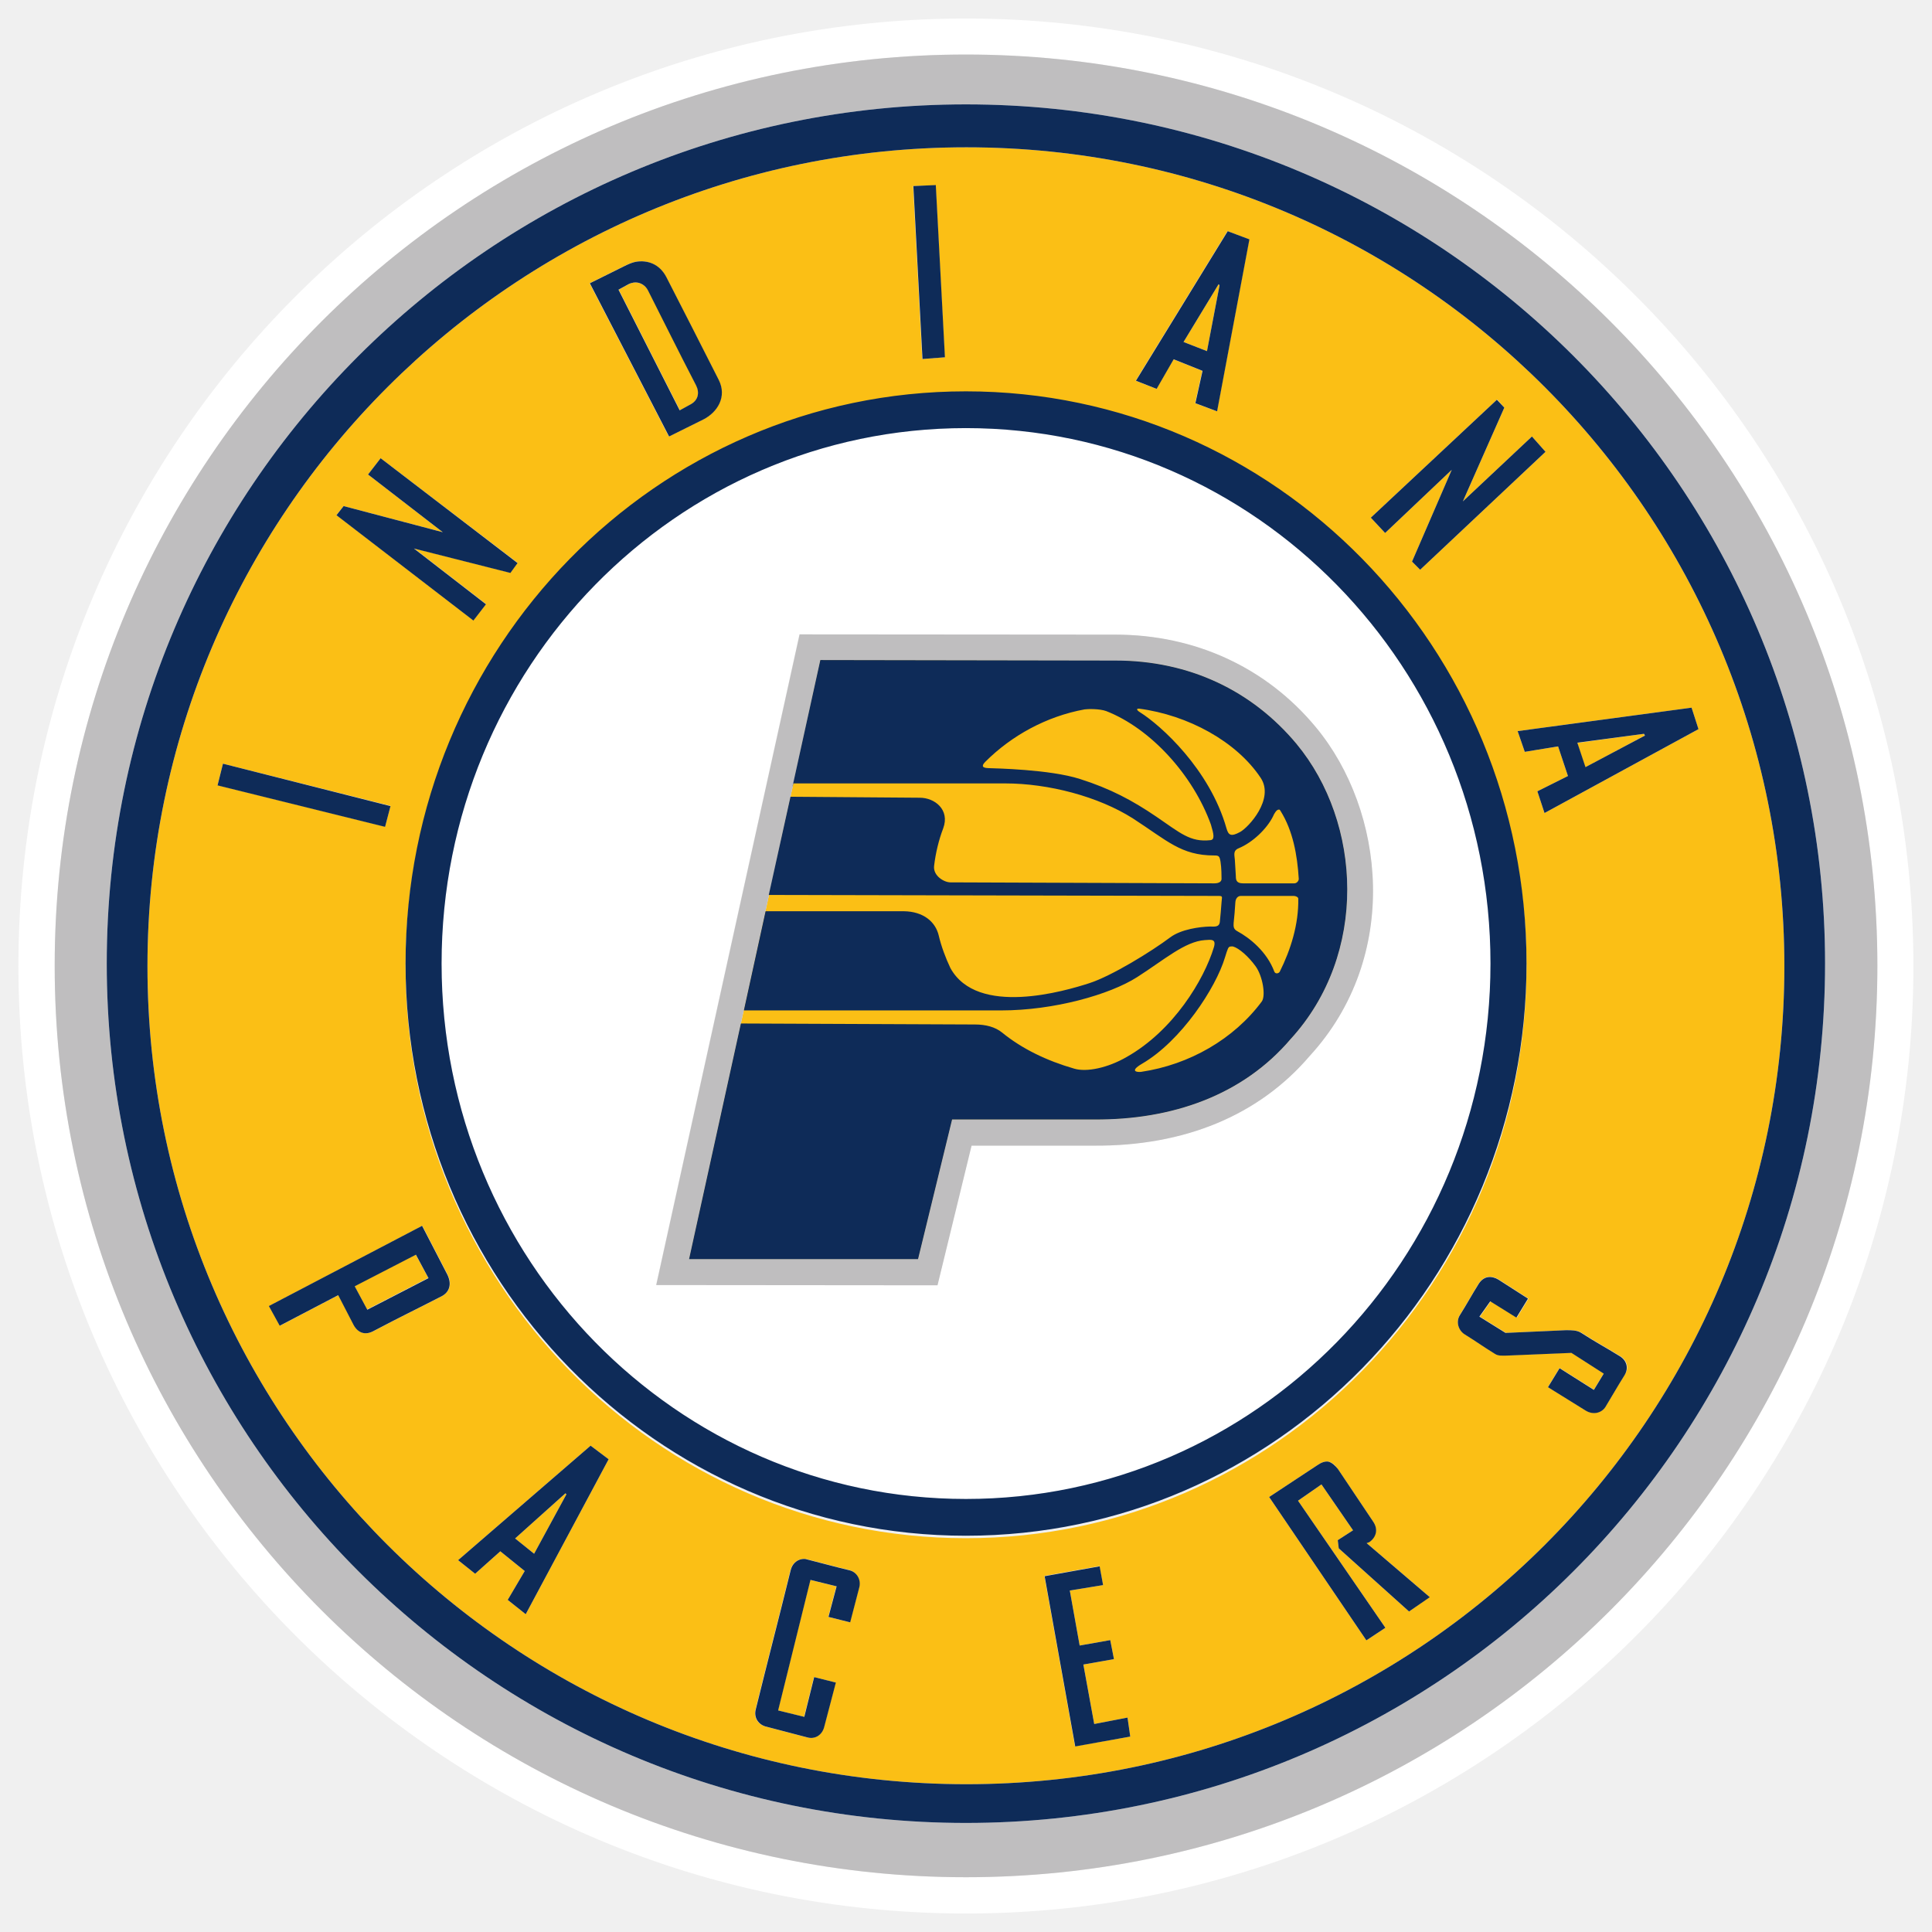
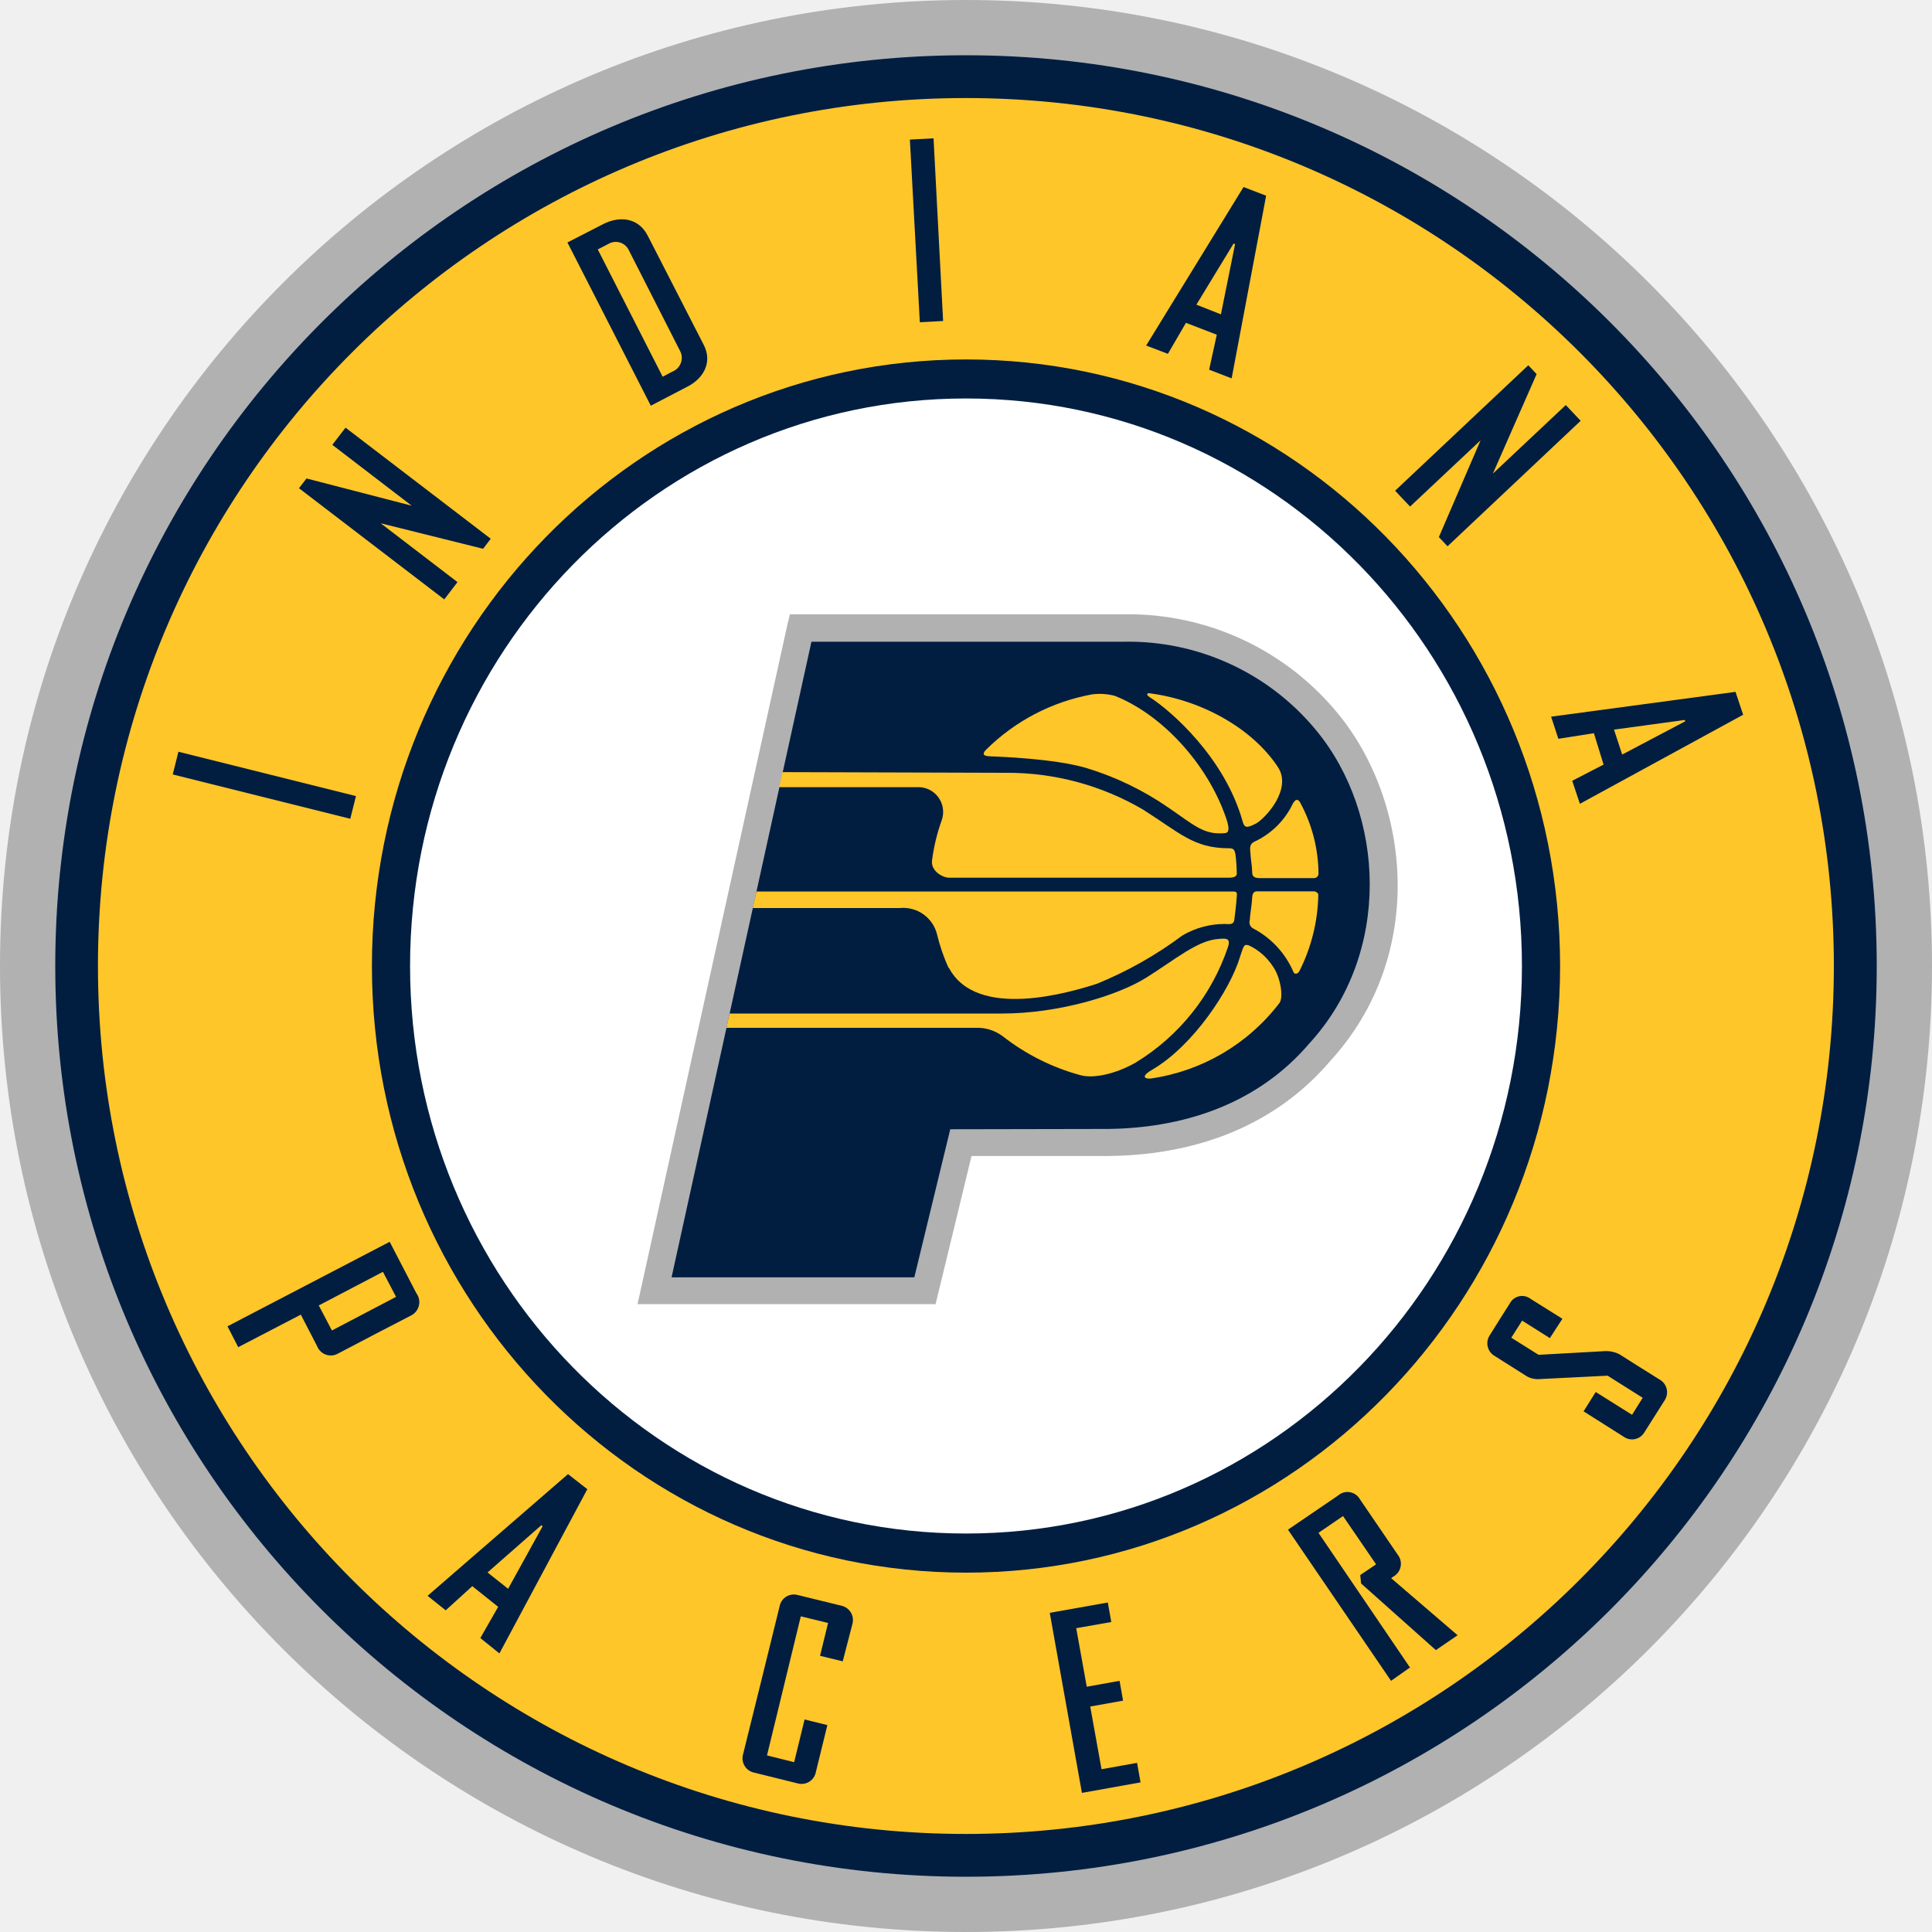
- <svg xmlns="http://www.w3.org/2000/svg" version="1.1" id="Layer_1" x="0px" y="0px" viewBox="0 0 783 783" style="enable-background:new 0 0 783 783;" xml:space="preserve">
-   <style type="text/css">
- 	.st0{fill:#FFFFFF;}
- 	.st1{fill:#FBBF15;}
- 	.st2{fill:#BFBEBF;}
- 	.st3{fill:#0E2B58;}
- </style>
-   <g id="Group" transform="translate(-342.1363,-499.4978)">
-     <path class="st0" d="M733.6,507c-212.1,0-384,171.9-384,384s171.9,384,384,384s384-171.9,384-384S945.7,507,733.6,507z    M733.6,1260.3c-204,0-369.3-165.4-369.3-369.4c0-203.9,165.3-369.3,369.3-369.3S1103,687,1103,890.9   C1103,1094.9,937.6,1260.3,733.6,1260.3z M733.6,673c-117.4,0-212.5,97.1-212.5,217s95.2,217,212.5,217   c117.4,0,212.6-97.1,212.6-217C946.2,770.1,851,673,733.6,673z M872.8,927.5c-20.4,24-50.7,36.6-87.6,36.3c0,0-44.5,0-49.4,0   c-1.2,4.8-13.8,56.6-13.8,56.6l-114-0.1l57.5-261l0.6-2.7l128,0.1c32.3,0.1,61.3,13.4,81.3,37.6C903.4,828,910,887.1,872.8,927.5z" />
-     <path class="st1" d="M984.6,810.5l-3.3-9.9l27-3.7l0.4,0.7L984.6,810.5z M836.4,615.1l-0.4-0.4l-14.2,23.4l9.5,3.7L836.4,615.1z    M485.8,1020.7l5.1,9.5l24.8-12.8l-5.1-9.5L485.8,1020.7z M1065.3,891.1c0,183.3-148.3,331.5-331.5,331.5s-331.9-148.2-331.9-331.5   s148.7-331.9,331.9-331.9C917.1,559.2,1065.3,707.9,1065.3,891.1z M1027.7,786.3l-70.5,9.5l2.9,8.4l13.5-2.2l4,12l-12.4,6.2   l2.9,8.8l62.4-34L1027.7,786.3z M897.7,709.3l5.8,6.2l27-25.6l-16.1,37.2l3.3,3.3l50.8-47.8l-5.5-6.2l-28,26.3l16.8-38l-2.9-3.3   L897.7,709.3z M802.4,653.8l8.4,3.3l6.9-12l11.7,4.7l-2.9,13.1l8.8,3.3l13.1-69.7l-8.8-3.3L802.4,653.8z M712.2,574.9l3.7,70.1   l9.1-0.7l-3.7-69.7L712.2,574.9z M581.1,614.3l32.1,62.1l13.9-6.9c5.7-2.9,9.7-9.2,6.2-16.1c-8.7-17.1-12.4-24.5-21.2-41.6   c-2.8-5.4-7.7-7-12.4-6.2c-1.6,0.3-3.3,1.1-4.7,1.8L581.1,614.3z M478.5,708.2l55.5,42.7l5.1-6.6l-29.2-22.6l39.1,9.9l2.9-4   l-55.5-42.4l-5.1,6.6l30.3,23.4l-40.2-10.6L478.5,708.2z M430.3,817.7l67.9,16.8l2.2-8.4L432.5,809L430.3,817.7z M523.5,1016   l-10.2-19.7l-62.1,32.5l4.4,8l23.7-12.4l6.2,12c1.8,3.4,4.8,4.3,8,2.6c11-5.8,16.7-8.5,27.8-14.2   C524.3,1023.1,525.5,1019.9,523.5,1016z M588.8,1090.9l-7.3-5.5l-53.7,46.4l6.9,5.5l10.2-9.1l9.9,8l-6.9,11.7l7.3,5.8L588.8,1090.9   z M686.3,1135.8c-6.3-1.5-10.8-2.8-17.2-4.4c-0.7-0.2-1.5-0.1-2.2,0c-2.1,0.4-3.8,2-4.4,4.4c-5.5,22.3-8.7,34.3-14.2,56.6   c-0.8,3.3,1.2,6.2,4.4,6.9c6.3,1.6,10.5,2.8,16.8,4.4c3,0.7,5.8-1.1,6.6-4.4l4.7-17.9l-8.8-2.2l-4,16.1l-10.6-2.6l13.1-52.9   l10.6,2.6l-3.3,12.4l8.8,2.2l3.7-14.2C691.1,1139.6,689.3,1136.5,686.3,1135.8z M960.8,891c0-128.1-101.7-231.9-227.2-231.9   c-125.4,0-227.1,103.8-227.1,231.9s101.7,231.9,227.1,231.9C859.1,1122.9,960.8,1019.1,960.8,891z M800.2,1203.3l-1.1-7.7   l-13.5,2.6l-4.4-24.1l12.4-2.2l-1.5-7.7l-12.4,2.2l-4-22.3l13.5-2.2l-1.5-7.7l-22.3,4l12.4,69L800.2,1203.3z M921.5,1146.7   l-25.6-21.9l1.1-0.4c2.7-1.9,3.8-5.1,1.5-8.4c-5.4-8-8.8-13.2-14.2-21.2c-0.9-1.3-2.2-2.6-3.7-2.9s-3,0.3-4.7,1.5l-19.4,12.8   l39.4,58.1l7.7-5.1l-35.4-51.5l9.5-6.6l12.8,18.6l-6.2,4l0.4,3.3l28.5,25.6L921.5,1146.7z M998.9,1049.2c-6.6-4.1-9.2-5.3-15.7-9.5   c-1.7-1.1-3.8-1.1-6.2-1.1l-24.5,1.1l-10.6-6.6l4.4-6.2l10.6,6.6l4.7-7.7l-12-7.7c-1.4-0.9-3-1.3-4.4-1.1s-2.7,1.1-3.7,2.6   c-2.9,4.6-4.8,8.2-7.7,12.8c-1.7,2.7-0.6,6.1,1.8,7.7c5.3,3.3,7.4,4.9,12.4,8c1.4,0.9,2.9,0.7,4.7,0.7l26.3-1.1l13.1,8.4l-4,6.6   l-13.9-8.8l-4.7,7.7l15.3,9.5c3.1,1.9,6.5,0.9,8-1.5c2.8-4.6,4.8-8.2,7.7-12.8C1002.5,1054,1001.6,1050.9,998.9,1049.2z    M621.7,663.6c3.7-1.9,4-5.2,2.6-8c-7.2-14.2-12.1-24.1-19.4-38.3c-1.2-2.3-3.6-3.5-5.8-3.3c-0.8,0.1-1.4,0.3-2.2,0.7l-4,2.2   l24.8,48.9L621.7,663.6z M550.9,1123l7.7,6.2l13.1-24.1l-0.4-0.4L550.9,1123z M794.2,767.2L674.6,767l-28.1,128.6l-25.1,114.2h92.8   l13.8-56.6h57.6c31.6,0.2,60.2-9.8,79.6-32.6c31.5-34.4,28.9-87.6,2.4-119.6C849.5,779.3,824,767.2,794.2,767.2z" />
-     <path class="st2" d="M733.6,521.6c-204,0-369.3,165.4-369.3,369.3c0,204,165.3,369.4,369.3,369.4S1103,1094.9,1103,890.9   C1103,687,937.6,521.6,733.6,521.6z M733.6,1238.3c-192.3,0-348.2-156-348.2-348.3s155.9-348.2,348.2-348.2   c192.4,0,348.2,155.9,348.2,348.2C1081.8,1082.4,925.9,1238.3,733.6,1238.3z M794.2,756.7l-128-0.1l-0.6,2.7l-57.5,261l114,0.1   c0,0,12.6-51.8,13.8-56.6c4.9,0,49.4,0,49.4,0c36.9,0.3,67.1-12.3,87.6-36.3c37.1-40.4,30.5-99.5,2.6-133.2   C855.5,770.1,826.6,756.7,794.2,756.7z M865.2,920.6c-19.4,22.8-48,32.8-79.6,32.6H728l-13.8,56.6h-92.8l25.1-114.2L674.6,767   l119.6,0.2c29.8,0,55.3,12.1,73.4,33.8C894.1,833,896.7,886.2,865.2,920.6z" />
-     <path class="st3" d="M534,751l-55.5-42.7l2.9-3.7l40.2,10.6l-30.3-23.4l5.1-6.6l55.5,42.5l-2.9,4l-39.1-9.9l29.2,22.6L534,751z    M810.9,657.1l-8.4-3.3l37.2-60.6l8.8,3.3l-13.1,69.7l-8.8-3.3l2.9-13.1l-11.7-4.7L810.9,657.1z M821.8,638.1l9.5,3.7l5.1-26.7   l-0.4-0.4L821.8,638.1z M613.3,676.4l-32.1-62.1l13.9-6.9c1.4-0.7,3.1-1.5,4.7-1.8c4.7-0.8,9.6,0.8,12.4,6.2   c8.8,17.1,12.5,24.5,21.2,41.6c3.5,6.9-0.5,13.2-6.2,16.1L613.3,676.4z M592.8,616.9l24.8,48.9l4-2.2c3.7-1.8,4.1-5.1,2.6-8   c-7.3-14.1-12.2-24.1-19.4-38.3c-1.1-2.3-3.5-3.6-5.8-3.3c-0.7,0.1-1.4,0.3-2.2,0.7L592.8,616.9z M930.5,689.9l-16.1,37.2l3.3,3.3   l50.8-47.8l-5.5-6.2l-28,26.3l16.8-38l-3-3.2l-51.1,47.8l5.8,6.2L930.5,689.9z M725.1,644.3l-3.7-69.8l-9.1,0.4L716,645   L725.1,644.3z M957.2,795.8l70.5-9.5l2.8,8.7l-62.4,34l-2.9-8.8l12.4-6.2l-4-12l-13.5,2.2L957.2,795.8z M981.4,800.5l3.3,9.9   l24.1-12.8l-0.4-0.7L981.4,800.5z M897.1,1124.5c2.7-1.9,3.8-5.1,1.5-8.4c-5.4-8-8.8-13.2-14.2-21.2c-1.1-1.4-2.4-2.6-3.8-3   c-1.4-0.3-3,0.3-4.7,1.5l-19.4,12.8l39.4,58.1l7.7-5.1l-35.4-51.5l9.5-6.6l12.8,18.6l-6.2,4l0.4,3.3l28.5,25.6l8.4-5.8l-25.6-21.9   L897.1,1124.5z M998.7,1049.2c-6.6-4.1-9.2-5.3-15.7-9.5c-1.7-1.1-3.8-1.1-6.2-1.1l-24.5,1.1l-10.6-6.6l4.4-6.2l10.6,6.6l4.7-7.7   l-12-7.7c-1.3-0.8-2.8-1.2-4.2-1s-2.7,1.1-3.7,2.6c-2.9,4.6-4.8,8.2-7.7,12.8c-1.7,2.7-0.6,6.1,1.8,7.7c5.3,3.3,7.4,4.9,12.4,8   c1.4,0.9,2.9,0.7,4.7,0.7l26.3-1.1l13.1,8.4l-4,6.6l-13.9-8.8l-4.7,7.7l15.3,9.5c3.1,1.9,6.5,0.9,8-1.5c2.8-4.6,4.8-8.2,7.7-12.8   C1002.3,1054,1001.4,1050.9,998.7,1049.2z M733.6,1121.9c-125.4,0-227.1-103.8-227.1-231.9s101.7-231.9,227.1-231.9   c125.5,0,227.2,103.8,227.2,231.9S859.1,1121.9,733.6,1121.9z M946.2,890c0-119.9-95.2-217-212.6-217s-212.5,97.1-212.5,217   s95.2,217,212.5,217C851,1107,946.2,1009.9,946.2,890z M500.4,826.2L432.5,809l-2.2,8.8l67.9,16.8L500.4,826.2z M1081.8,890   c0,192.4-155.9,348.3-348.2,348.3s-348.2-156-348.2-348.3s155.9-348.2,348.2-348.2C926,541.8,1081.8,697.7,1081.8,890z    M1065.3,891.1c0-183.2-148.2-331.9-331.5-331.9c-183.2,0-331.9,148.6-331.9,331.9s148.7,331.5,331.9,331.5   S1065.3,1074.4,1065.3,891.1z M785.6,1198.2l-4.4-24.1l12.4-2.2l-1.5-7.7l-12.4,2.2l-4-22.3l13.5-2.2l-1.4-7.6l-22.3,4l12.4,69   l22.3-4l-1.1-7.7L785.6,1198.2z M581.5,1085.4l7.3,5.5l-33.6,62.8l-7.3-5.8l6.9-11.7l-9.9-8l-10.2,9.1l-6.9-5.5L581.5,1085.4z    M571.7,1105.1l-0.4-0.4l-20.4,18.3l7.7,6.2L571.7,1105.1z M523.4,1016c2,4,0.8,7.2-2.2,8.8c-11.1,5.7-16.8,8.4-27.8,14.2   c-3.2,1.7-6.2,0.8-8-2.6l-6.2-12l-23.7,12.4l-4.4-8l62.1-32.5L523.4,1016z M515.8,1017.5l-5.1-9.5l-24.8,12.8l5.1,9.5L515.8,1017.5   z M686.4,1135.9c-6.3-1.5-10.8-2.8-17.2-4.4c-0.8-0.3-1.5-0.2-2.2-0.1c-2.1,0.4-3.8,2-4.4,4.4c-5.5,22.3-8.7,34.3-14.2,56.6   c-0.8,3.3,1.2,6.2,4.4,6.9c6.3,1.6,10.5,2.8,16.8,4.4c3,0.7,5.8-1.1,6.6-4.4l4.7-17.9l-8.8-2.2l-4,16.1l-10.6-2.6l13.1-52.9   l10.6,2.6l-3.3,12.4l8.8,2.2l3.7-14.2C691.2,1139.7,689.4,1136.6,686.4,1135.9z M865.2,920.6c-19.4,22.8-48,32.8-79.6,32.6H728   l-13.8,56.6h-92.8l21-95.5l94.9,0.4c4.3,0,8.2,1,11,3.3c8.1,6.6,18.1,11.4,29.2,14.6c5,1.5,13.6-0.3,21.2-4.7   c19-10.7,31.4-31.3,35.4-44.5c1-3.4-1-3.1-3.7-2.9c-8.1,0.6-16.3,7.9-27.4,15S769.3,909,747.9,909H643.6l8.8-40.2h56   c8,0.1,12.9,4.3,14.2,9.9c1,4.3,2.8,9.1,4.7,13.1c10.9,19.9,46.6,9.3,56.2,6.2c9.1-2.9,25.3-12.9,32.9-18.6   c4.4-3.3,12-4.3,16.1-4.4c1.7,0,3.7,0.4,4-1.8c0.2-2.1,0.6-6,0.7-8c0.1-2.1,0.7-2.6-1.1-2.6l-182.4-0.4l8.8-39.8l52.4,0.4   c6,0,12.3,4.8,9.5,12.4c-1.8,4.7-3.1,10.1-3.7,15.3c-0.4,4,4.1,6.6,6.6,6.6l107,0.4c2,0,2.9-0.8,2.9-1.8c0-0.9,0-4.4-0.4-6.9   c-0.4-2.4-0.7-2.6-2.6-2.6c-13.4,0-19-6-32.9-15c-14-8.9-34.2-14.2-51.8-14.2h-85.8l-0.5,1.8l11.4-51.8l119.6,0.2   c29.8,0,55.3,12.1,73.4,33.8C894.1,833,896.7,886.2,865.2,920.6z M858,830.5c-2.5,4.9-8.1,10.4-13.9,12.8c-2.4,1-1.6,2.9-1.5,4.7   s0.3,5.1,0.4,6.6c0,1.5,0.2,2.9,2.9,2.9h20.8c1,0,1.8-1,1.8-1.8c-0.6-9.8-2.4-19.5-7.3-27.4c-0.3-0.5-0.4-0.7-0.7-0.7   C859.5,827.5,858.5,829.3,858,830.5z M832.9,833.7c-7.2-20-24.3-38.9-42.4-46c-2.7-1-7.5-0.9-8.8-0.7   c-15.4,2.8-29.6,10.6-40.2,21.2c-1.3,1.3-1.8,2.5,1.1,2.6c2.8,0.1,25,0.5,37.2,4.4c12.3,3.9,21.3,8.7,31,15.3s13.7,10.4,21.9,9.5   C834.5,839.8,834.1,837.7,832.9,833.7z M839.2,835.2c0.8,2.8,1.8,3.5,5.5,1.5c3.5-1.9,14-13.4,8.4-21.9   c-9.8-14.8-29.5-25.5-49.3-28.1c-1.1-0.1-1.2,0.5,0.4,1.5C812.5,793.4,832.4,811.2,839.2,835.2z M851,891.1c-2.9-4-6.7-7.3-9.1-8   c-0.5-0.1-0.8,0-1.1,0c-0.9,0.1-1.1,0.9-2.2,4.4c-3.7,12.4-17.8,33.9-33.6,43.1c-5.3,3.1-2,3.5-0.4,3.3   c19.6-2.9,37.6-13.3,48.9-28.5C855.2,903.1,853.9,895.1,851,891.1z M868.3,863.7c0-0.6-1-1.1-1.8-1.1H845c-1.2,0-2.1,1-2.2,2.6   c-0.1,2-0.5,6.9-0.7,8.4c-0.1,1.5,0,2.5,1.5,3.3c5,2.7,12,8.3,15,16.4c0.5,1.1,1.8,0.7,2.2,0C865.2,884.5,868.5,874.1,868.3,863.7z   " />
-   </g>
+ <svg xmlns="http://www.w3.org/2000/svg" id="Layer_1" data-name="Layer 1" viewBox="0 0 200 200">
+   <defs>
+     <style>.cls-1{fill:#b1b1b1;}.cls-2{fill:#011e41;}.cls-3{fill:#ffc629;}.cls-4{fill:#fff;}</style>
+   </defs>
+   <path class="cls-1" d="M200,100A100,100,0,1,1,100,0,100,100,0,0,1,200,100Z" />
+   <path class="cls-2" d="M194.28,100A94.28,94.28,0,1,1,100,5.72,94.29,94.29,0,0,1,194.28,100Z" />
+   <path class="cls-3" d="M100,10.15A89.85,89.85,0,1,0,189.84,100,89.85,89.85,0,0,0,100,10.15Z" />
+   <path class="cls-2" d="M161.5,100c0,34.67-27.54,62.8-61.5,62.8S38.5,134.67,38.5,100,66,37.21,100,37.21,161.5,65.32,161.5,100Z" />
+   <path class="cls-4" d="M157.55,100c0,32.45-25.76,58.75-57.55,58.75S42.45,132.45,42.45,100,68.21,41.25,100,41.25s57.55,26.3,57.55,58.75Z" />
+   <polygon class="cls-2" points="36.85 82.41 36.26 84.76 17.88 80.17 18.47 77.82 36.85 82.41 36.85 82.41" />
+   <polygon class="cls-2" points="39.41 54.17 47.36 60.26 45.99 62.05 30.95 50.54 31.73 49.53 42.62 52.35 34.4 46.05 35.77 44.27 50.8 55.77 50.01 56.81 39.41 54.17 39.41 54.17" />
+   <path class="cls-2" d="M58.74,25.1l3.74-1.92c1.6-.81,3.59-.71,4.58,1.23,2.37,4.63,3.42,6.68,5.8,11.31.94,1.86-.12,3.49-1.65,4.28l-3.84,2L58.74,25.1ZM68.6,39l1-.53a1.53,1.53,0,0,0,.78-2.18L65.09,25.89A1.49,1.49,0,0,0,63,25.24l-1.12.58L68.6,39Z" />
+   <polygon class="cls-2" points="97.63 33.23 95.22 33.36 94.19 14.45 96.64 14.32 97.63 33.23 97.63 33.23" />
+   <path class="cls-2" d="M125.17,38.27l.79-3.62-3.19-1.23-1.87,3.21-2.25-.86,10.08-16.41,2.34.9L127.5,39.17l-2.33-.9Zm2.68-13-.15-.06-3.85,6.33,2.54,1,1.46-7.25Z" />
+   <polygon class="cls-2" points="153.27 45.58 145.97 52.44 144.42 50.8 158.21 37.81 159.07 38.73 154.54 49.03 162.09 41.93 163.63 43.56 149.85 56.55 148.95 55.6 153.27 45.58 153.27 45.58" />
+   <path class="cls-2" d="M162.73,80.84,166,79.15,165,75.9l-3.68.58-.75-2.29,19.09-2.57.79,2.37-16.9,9.22-.79-2.37Zm11.74-6.14-.06-.17-7.33,1,.85,2.58,6.54-3.45Z" />
+   <path class="cls-2" d="M24.66,139.46l-1.11-2.16,16.79-8.75,2.76,5.32a1.55,1.55,0,0,1-.57,2.32c-3,1.55-4.52,2.34-7.5,3.91a1.52,1.52,0,0,1-2.2-.74l-1.69-3.27-6.48,3.37ZM33,135.14l1.36,2.59L41,134.25l-1.36-2.59L33,135.14Z" />
+   <path class="cls-2" d="M49.73,169.56l1.84-3.22-2.68-2.14-2.75,2.5-1.88-1.5L58.8,152.6l2,1.56-9.1,17-1.94-1.56ZM56.17,158l-.13-.11-5.57,4.89,2.13,1.69L56.17,158Z" />
+   <path class="cls-2" d="M83.29,178l2.36.58-1.2,4.89a1.5,1.5,0,0,1-1.82,1.16l-4.57-1.13a1.51,1.51,0,0,1-1.14-1.89c1.5-6,2.3-9.31,3.79-15.35a1.5,1.5,0,0,1,1.81-1.16l4.65,1.14a1.52,1.52,0,0,1,1.07,1.88l-1,3.86-2.35-.57.83-3.4-2.82-.69L79.4,181.72l2.81.7L83.29,178Z" />
+   <polygon class="cls-2" points="118.07 184.51 112 185.6 108.67 166.96 114.68 165.89 115.04 167.91 111.41 168.55 112.5 174.61 115.9 174 116.26 176.05 112.86 176.66 114.03 183.15 117.71 182.49 118.07 184.51 118.07 184.51" />
+   <path class="cls-2" d="M146,172.59,144,174l-10.67-15.65,5.18-3.53a1.48,1.48,0,0,1,2.26.37c1.48,2.16,2.45,3.58,3.92,5.75a1.51,1.51,0,0,1-.44,2.26l-.24.17,6.88,5.91-2.25,1.54-7.74-6.9-.09-.87,1.64-1.11-3.42-5-2.54,1.74,9.51,14Z" />
+   <path class="cls-2" d="M165.19,144.1l3.76,2.36,1.1-1.76-3.63-2.29-7,.35a2.36,2.36,0,0,1-1.32-.26l-3.42-2.16a1.51,1.51,0,0,1-.49-2.07c.77-1.24,1.36-2.16,2.14-3.4a1.43,1.43,0,0,1,2.12-.41l3.29,2.06-1.3,2-2.87-1.81-1.12,1.77,2.82,1.77,6.66-.37a3.09,3.09,0,0,1,1.69.3c1.78,1.13,2.39,1.51,4.18,2.63a1.51,1.51,0,0,1,.55,2.11c-.78,1.23-1.37,2.15-2.14,3.38a1.48,1.48,0,0,1-2.11.44l-4.17-2.64,1.29-2.05Z" />
+   <path class="cls-1" d="M81.58,64.35,66,135l30.85,0s3.41-14,3.72-15.33H114c10,.07,18.16-3.33,23.7-9.83,10.07-11,8.3-26.95.73-36.06a28.06,28.06,0,0,0-22-10.19l-34.66,0-.17.73Z" />
+   <path class="cls-2" d="M98.37,116.9l-3.72,15.33-25.13,0L84,66.43l32.37,0a25.17,25.17,0,0,1,19.87,9.16c7.17,8.67,7.88,23.08-.71,32.44-5.28,6.19-13,8.9-21.57,8.84Z" />
+   <path class="cls-3" d="M80.67,81.49H94.86a2.57,2.57,0,0,1,2.62,3.44,19.87,19.87,0,0,0-1,4.16c-.12,1.09,1.1,1.77,1.79,1.77l28.94,0c.52,0,.82-.14.82-.41a18.39,18.39,0,0,0-.12-1.89c-.1-.64-.21-.75-.73-.75-3.61,0-5.08-1.61-8.85-4A27.74,27.74,0,0,0,104.24,80L81,79.93l-.35,1.56Z" />
+   <path class="cls-3" d="M98.21,100.23A18.92,18.92,0,0,1,97,96.71,3.61,3.61,0,0,0,93.14,94H77.92l.39-1.71,49.35,0c.49,0,.38.2.35.75s-.16,1.55-.23,2.15-.56.46-1,.46a8.57,8.57,0,0,0-4.38,1.19,40.13,40.13,0,0,1-8.85,5c-2.63.84-12.47,3.85-15.34-1.69" />
+   <path class="cls-3" d="M75.19,106.4l25.77,0a4.39,4.39,0,0,1,2.88.9,22.66,22.66,0,0,0,8,4c1.35.38,3.65-.12,5.72-1.3a22.34,22.34,0,0,0,9.57-12c.29-.93-.26-.86-1-.8-2.18.15-4.46,2.12-7.46,4s-9.13,3.72-14.92,3.72H75.53l-.34,1.49Z" />
+   <path class="cls-3" d="M113,71.89a6,6,0,0,1,2.39.14c4.9,1.93,9.53,7,11.46,12.44.37,1,.48,1.71,0,1.77-2.24.24-3.28-.86-5.93-2.66a30.53,30.53,0,0,0-8.41-4.06c-3.29-1-9.3-1.2-10.08-1.23s-.69-.35-.34-.69A20.91,20.91,0,0,1,113,71.89Z" />
+   <path class="cls-3" d="M136.49,90.46a.46.46,0,0,1-.47.44h-5.64c-.73,0-.76-.34-.76-.75s-.15-1.25-.17-1.74-.2-1,.43-1.29a8.29,8.29,0,0,0,3.75-3.52c.21-.45.55-1.18.94-.56a15.65,15.65,0,0,1,1.92,7.42Z" />
+   <path class="cls-3" d="M134.46,100.6c-.1.19-.45.33-.57,0a9.18,9.18,0,0,0-4.13-4.47.72.72,0,0,1-.38-.89c0-.41.22-1.69.24-2.24s.19-.73.52-.73H136c.22,0,.47.19.47.34a18.23,18.23,0,0,1-2,8Z" />
+   <path class="cls-3" d="M119.18,111.64c-.42.07-1.33-.07.09-.9,4.27-2.49,8.09-8.32,9.09-11.67.41-1.28.44-1.34.93-1.2a6,6,0,0,1,2.47,2.16c.79,1.09,1.14,3.21.68,3.81a20.4,20.4,0,0,1-13.26,7.8Z" />
+   <path class="cls-3" d="M130,85.26c-1,.52-1.19.43-1.39-.32-1.86-6.51-7.34-11.33-9.58-12.76-.43-.27-.31-.45,0-.41,5.37.71,10.62,3.63,13.26,7.64,1.51,2.29-1.32,5.32-2.28,5.85Z" />
</svg>
